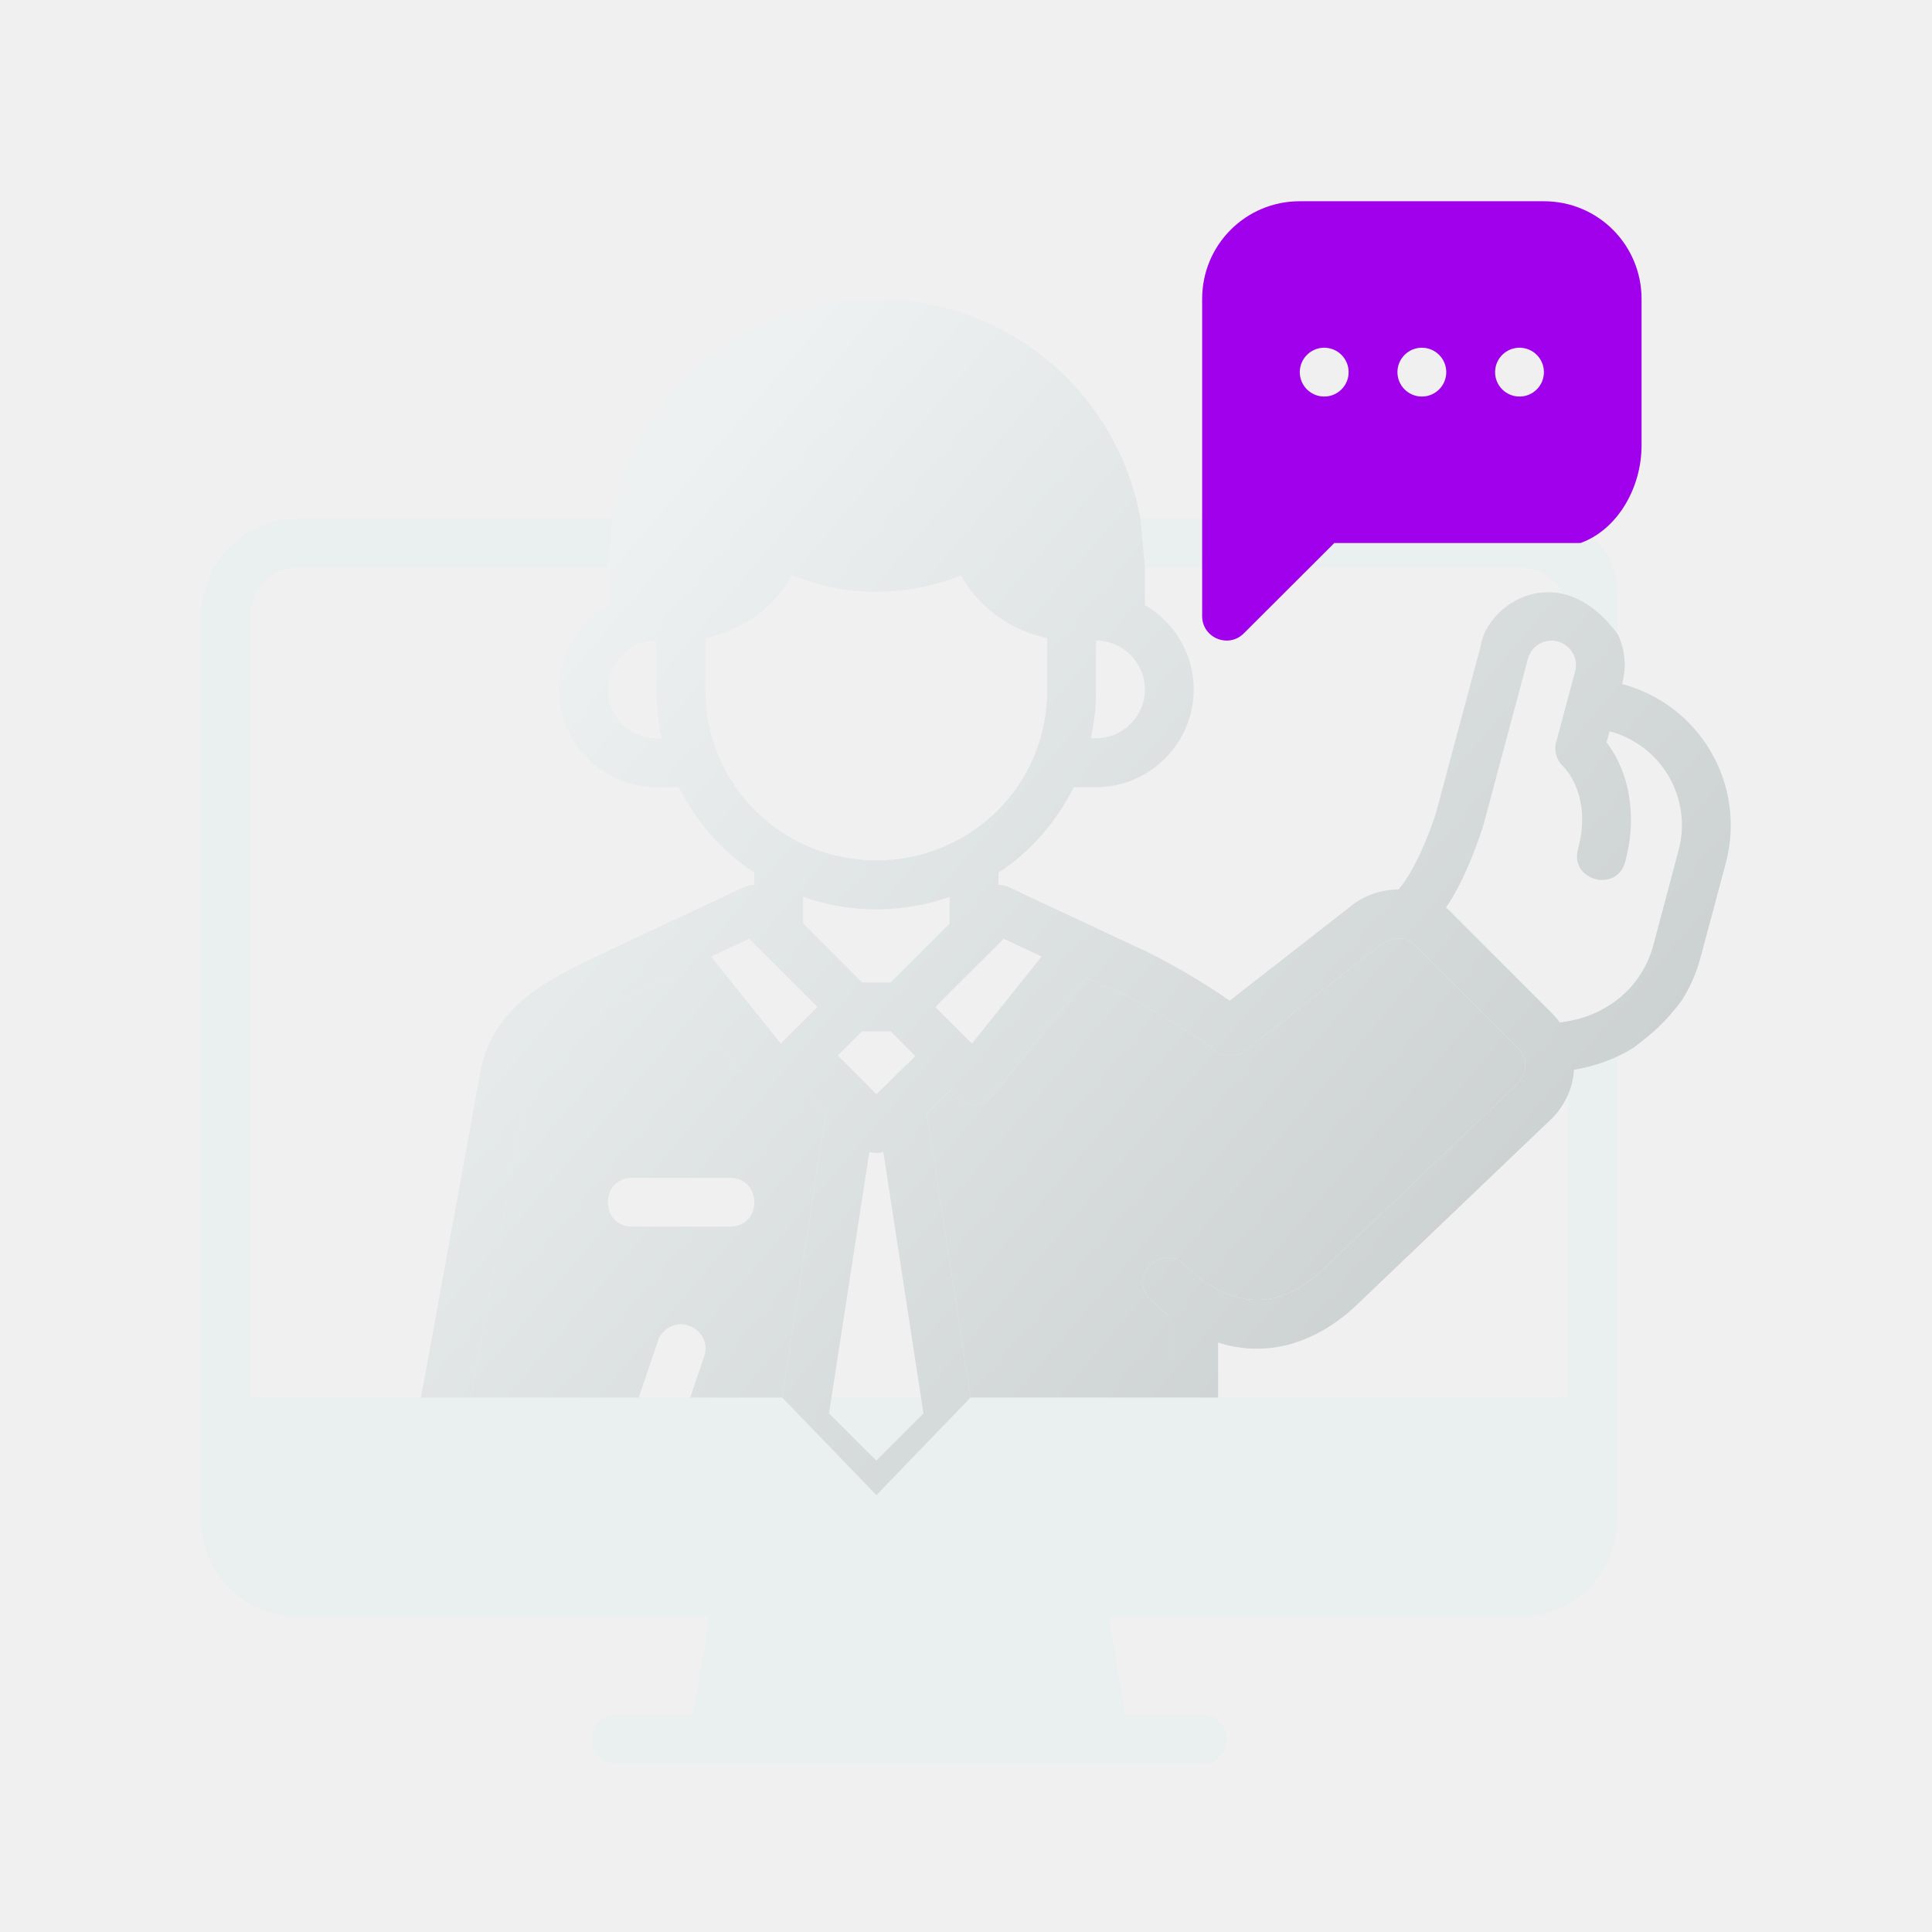
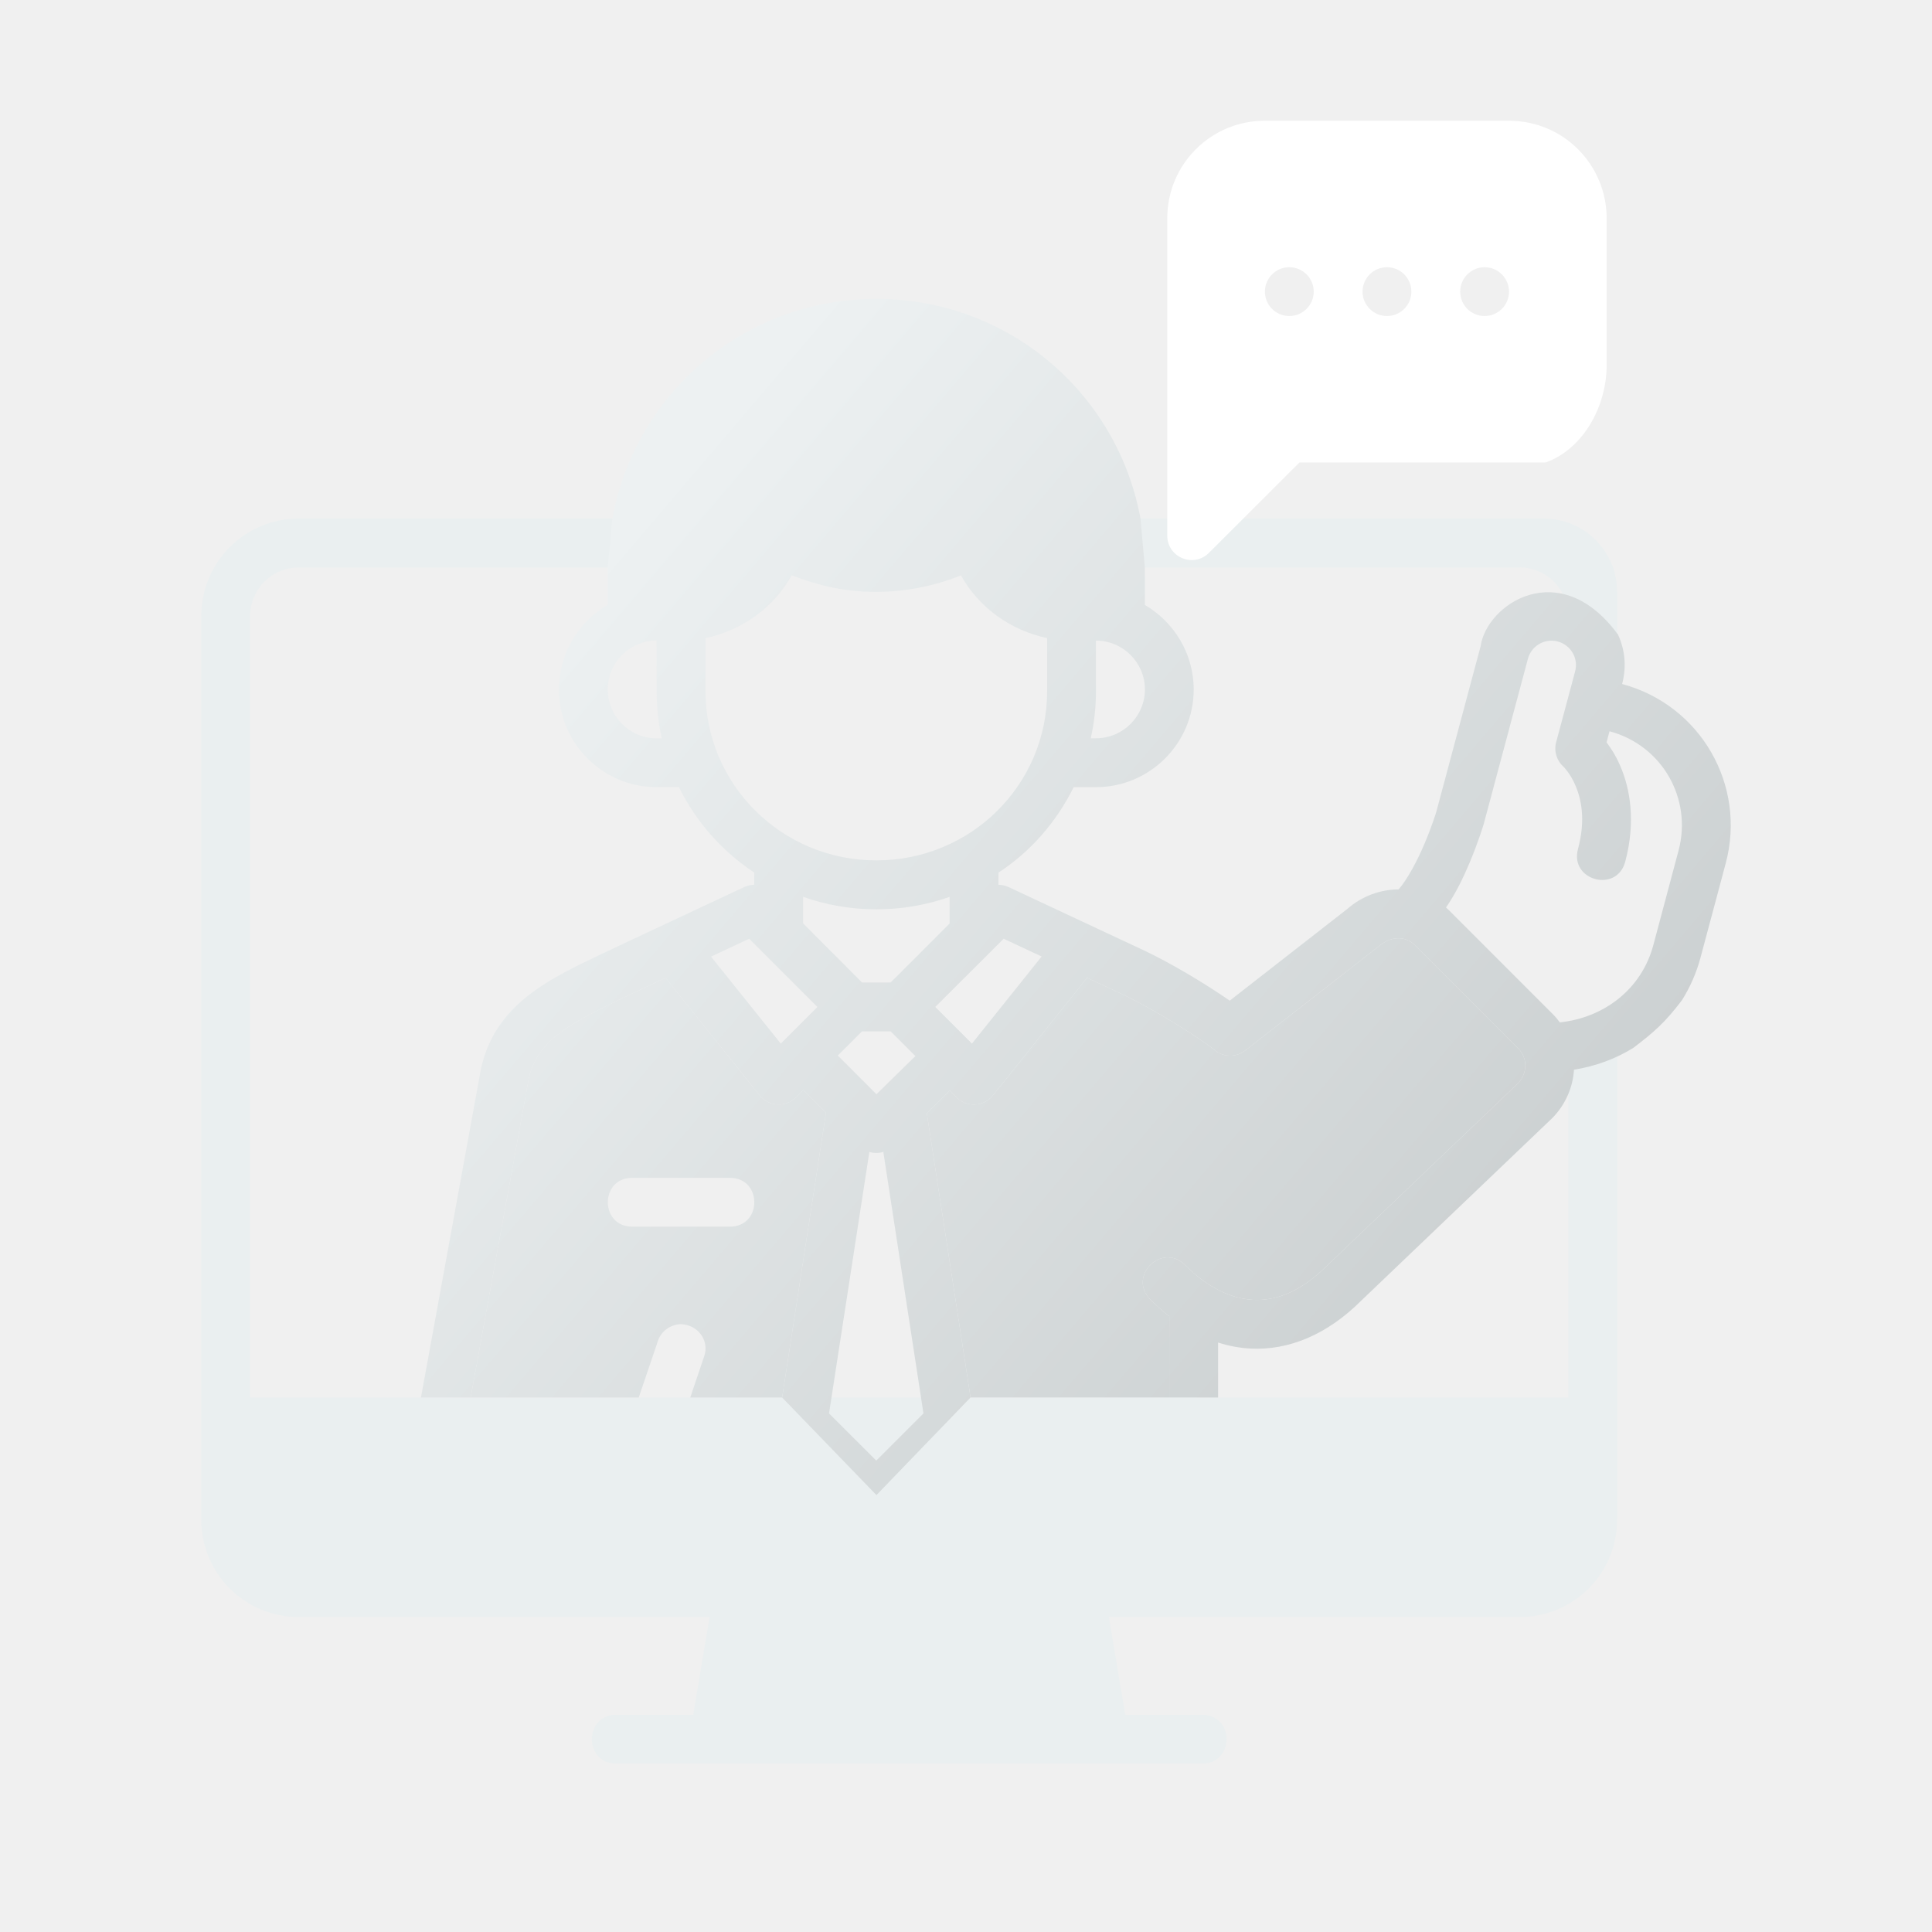
<svg xmlns="http://www.w3.org/2000/svg" width="48" height="48" viewBox="0 0 48 48" fill="none">
  <path fill-rule="evenodd" clip-rule="evenodd" d="M7.427 12.883H13.604L26.725 12.884H29.26H38.358C39.363 12.884 40.177 13.699 40.177 14.704V16.22L38.964 15.31V15.31C38.964 14.641 38.421 14.098 37.751 14.098H29.26H26.833H13.489H7.427C6.745 14.098 6.214 14.646 6.214 15.312V34.72H8.849L10.083 34.721H14.259H15.539H17.822L22.502 34.72H27.439L28.653 34.721H38.964V26.037L40.177 25.621V37.75C40.177 39.107 39.084 40.176 37.75 40.176H27.55L27.956 42.603H29.867C30.676 42.603 30.676 43.816 29.867 43.816H15.311C14.502 43.816 14.502 42.603 15.311 42.603H17.223L17.629 40.176H7.427C6.094 40.176 5 39.105 5 37.75V15.31C5 13.977 6.072 12.883 7.427 12.883Z" fill="#EAEFF0" />
-   <path fill-rule="evenodd" clip-rule="evenodd" d="M21.773 7.426C18.484 7.426 15.782 9.779 15.214 12.883L15.099 14.098V15.027C14.377 15.447 13.886 16.231 13.886 17.13C13.886 18.475 14.981 19.557 16.313 19.557H16.868C17.292 20.415 17.925 21.136 18.74 21.68V21.981C18.718 21.982 18.692 21.983 18.671 21.988C18.607 21.995 18.545 22.014 18.485 22.041L16.018 23.196L15.097 23.63C14.4 23.964 13.71 24.274 13.121 24.736C12.531 25.199 12.062 25.818 11.916 26.737L10.459 34.72L11.693 34.721L13.111 26.939C13.198 26.387 13.448 26.024 13.873 25.691C14.28 25.371 14.865 25.089 15.538 24.764L15.617 24.726L16.537 24.294L18.873 27.213C19.098 27.495 19.517 27.52 19.773 27.267L19.957 27.083L20.521 27.647L19.432 34.721L21.775 37.145L24.113 34.72L23.026 27.656L23.597 27.096L23.767 27.265C24.023 27.522 24.447 27.497 24.672 27.212L27.009 24.292L27.93 24.723C28.59 25.041 29.727 25.725 30.182 26.093C30.401 26.27 30.712 26.274 30.934 26.102L34.248 23.516C34.402 23.381 34.57 23.315 34.729 23.311C34.887 23.307 35.035 23.365 35.148 23.478L37.727 26.057C37.942 26.272 37.968 26.651 37.707 26.922L32.972 31.442C32.306 32.108 31.687 32.322 31.136 32.294C30.568 32.265 29.985 31.972 29.44 31.426C28.872 30.863 28.008 31.699 28.579 32.285C28.729 32.434 28.888 32.577 29.051 32.703C29.049 33.324 29.05 33.941 29.05 34.56L29.05 34.72L30.263 34.721V33.355C30.525 33.439 30.796 33.491 31.074 33.505C32.012 33.552 32.967 33.167 33.827 32.307L38.577 27.768C38.904 27.428 39.079 27.004 39.105 26.577C39.638 26.49 40.129 26.312 40.575 26.037C41.094 25.645 41.375 25.395 41.788 24.849C41.985 24.537 42.148 24.171 42.248 23.795L42.875 21.449C43.394 19.512 42.255 17.518 40.301 16.994C40.416 16.566 40.372 16.142 40.199 15.767C38.754 13.794 36.936 15.007 36.786 16.053L35.689 20.154C35.685 20.17 35.581 20.515 35.394 20.956C35.219 21.374 34.966 21.848 34.748 22.097C34.296 22.098 33.835 22.264 33.474 22.582L30.552 24.861C29.919 24.421 29.101 23.938 28.455 23.628L25.061 22.04C24.981 22.003 24.894 21.983 24.805 21.983L24.807 21.679C25.608 21.159 26.25 20.416 26.675 19.557H27.228C28.56 19.557 29.657 18.475 29.657 17.13C29.657 16.233 29.163 15.449 28.443 15.029V14.098L28.335 12.885C27.768 9.779 25.062 7.426 21.773 7.426ZM21.773 14.705C20.95 14.705 20.31 14.537 19.667 14.293C19.251 15.075 18.423 15.672 17.527 15.854V17.168C17.527 19.478 19.408 21.376 21.773 21.376C24.115 21.376 26.016 19.506 26.016 17.168V15.854C25.108 15.66 24.32 15.098 23.874 14.294C23.194 14.575 22.437 14.705 21.773 14.705ZM16.314 17.168L16.312 15.916C15.635 15.916 15.1 16.466 15.1 17.129C15.1 17.792 15.636 18.343 16.313 18.343H16.441C16.357 17.964 16.314 17.572 16.314 17.168ZM28.445 17.129C28.445 16.466 27.906 15.917 27.229 15.916V17.168C27.229 17.572 27.184 17.963 27.1 18.342H27.228C27.905 18.342 28.445 17.792 28.445 17.129ZM38.703 15.938C38.624 15.915 38.544 15.913 38.466 15.923C38.233 15.954 38.027 16.119 37.96 16.37L36.861 20.478C36.861 20.478 36.731 20.913 36.514 21.429C36.364 21.786 36.178 22.179 35.926 22.546C35.953 22.57 35.978 22.594 36.003 22.619L38.577 25.194C38.641 25.257 38.702 25.331 38.754 25.401C39.852 25.284 40.782 24.578 41.076 23.483L41.702 21.136C42.049 19.844 41.297 18.518 39.988 18.168L39.915 18.443C39.924 18.456 39.934 18.47 39.945 18.486C40.016 18.584 40.13 18.743 40.252 19.023C40.495 19.576 40.648 20.401 40.378 21.41C40.169 22.192 38.995 21.878 39.204 21.096C39.405 20.348 39.279 19.828 39.132 19.492C39.003 19.203 38.846 19.05 38.846 19.05C38.674 18.898 38.602 18.66 38.663 18.437L39.133 16.682C39.223 16.348 39.019 16.023 38.703 15.938ZM21.773 22.592C21.133 22.592 20.524 22.483 19.953 22.282V22.941L21.416 24.409H22.128C22.345 24.192 22.562 23.976 22.78 23.759L22.881 23.657C23.119 23.42 23.356 23.183 23.592 22.946V22.283C23.023 22.483 22.413 22.592 21.773 22.592ZM20.309 25.017L18.614 23.323L17.665 23.767L19.398 25.928L20.309 25.017ZM25.879 23.764L24.936 23.323L23.237 25.017L24.148 25.928L25.879 23.764ZM22.128 25.624H21.416L20.815 26.225L21.775 27.186L22.742 26.238L22.128 25.624ZM21.946 28.619C21.833 28.653 21.712 28.653 21.599 28.619L20.597 35.116L21.771 36.288L22.943 35.116L21.946 28.619Z" fill="url(#paint0_linear_1028_453)" />
-   <path fill-rule="evenodd" clip-rule="evenodd" d="M18.873 27.213L16.537 24.294L15.617 24.726L15.538 24.764C14.865 25.089 14.28 25.371 13.873 25.691C13.448 26.024 13.198 26.387 13.111 26.939L11.693 34.721H15.869L16.344 33.322C16.418 33.089 16.625 32.921 16.896 32.898C17.34 32.901 17.633 33.309 17.494 33.701L17.149 34.721H19.432L20.521 27.647L19.957 27.083L19.773 27.267C19.517 27.52 19.098 27.495 18.873 27.213ZM15.708 30.476C14.899 30.476 14.899 29.263 15.708 29.263H18.134C18.943 29.263 18.943 30.476 18.134 30.476H15.708Z" fill="url(#paint1_linear_1028_453)" />
-   <path d="M35.148 23.478C35.035 23.365 34.887 23.307 34.729 23.311C34.57 23.315 34.402 23.381 34.248 23.516L30.934 26.102C30.712 26.274 30.401 26.27 30.182 26.093C29.727 25.725 28.59 25.041 27.93 24.723L27.009 24.292L24.672 27.212C24.447 27.497 24.023 27.522 23.767 27.265L23.597 27.096L23.026 27.656L24.113 34.72H29.05L29.05 34.56C29.05 33.941 29.049 33.324 29.051 32.703C28.888 32.577 28.729 32.434 28.579 32.285C28.008 31.699 28.872 30.863 29.44 31.426C29.985 31.972 30.568 32.265 31.136 32.294C31.687 32.322 32.306 32.108 32.972 31.442L37.707 26.922C37.968 26.651 37.942 26.272 37.727 26.057L35.148 23.478Z" fill="url(#paint2_linear_1028_453)" />
-   <path fill-rule="evenodd" clip-rule="evenodd" d="M39.268 13.491C40.194 13.156 40.784 12.112 40.784 11.067V7.427C40.784 6.094 39.712 5 38.357 5H32.288C30.955 5 29.867 6.077 29.867 7.427V10.459V11.672V15.312C29.872 15.849 30.52 16.116 30.901 15.737L33.151 13.491H35.83H39.257C39.239 13.44 39.291 13.54 39.268 13.491ZM33.506 9.246C33.506 8.911 33.235 8.639 32.9 8.639C32.565 8.639 32.293 8.911 32.293 9.246C32.293 9.581 32.565 9.852 32.9 9.852C33.235 9.852 33.506 9.581 33.506 9.246ZM35.932 9.246C35.932 8.911 35.661 8.639 35.326 8.639C34.991 8.639 34.719 8.911 34.719 9.246C34.719 9.581 34.991 9.852 35.326 9.852C35.661 9.852 35.932 9.581 35.932 9.246ZM38.358 9.246C38.358 8.911 38.087 8.639 37.752 8.639C37.417 8.639 37.145 8.911 37.145 9.246C37.145 9.581 37.417 9.852 37.752 9.852C38.087 9.852 38.358 9.581 38.358 9.246Z" fill="#A000EB" />
+   <path fill-rule="evenodd" clip-rule="evenodd" d="M21.773 7.426C18.484 7.426 15.782 9.779 15.214 12.883L15.099 14.098V15.027C14.377 15.447 13.886 16.231 13.886 17.13C13.886 18.475 14.981 19.557 16.313 19.557H16.868C17.292 20.415 17.925 21.136 18.74 21.68V21.981C18.718 21.982 18.692 21.983 18.671 21.988C18.607 21.995 18.545 22.014 18.485 22.041L16.018 23.196L15.097 23.63C14.4 23.964 13.71 24.274 13.121 24.736C12.531 25.199 12.062 25.818 11.916 26.737L10.459 34.72L11.693 34.721L13.111 26.939C13.198 26.387 13.448 26.024 13.873 25.691C14.28 25.371 14.865 25.089 15.538 24.764L15.617 24.726L16.537 24.294L18.873 27.213C19.098 27.495 19.517 27.52 19.773 27.267L19.957 27.083L20.521 27.647L19.432 34.721L21.775 37.145L24.113 34.72L23.026 27.656L23.597 27.096L23.767 27.265C24.023 27.522 24.447 27.497 24.672 27.212L27.009 24.292L27.93 24.723C28.59 25.041 29.727 25.725 30.182 26.093C30.401 26.27 30.712 26.274 30.934 26.102L34.248 23.516C34.402 23.381 34.57 23.315 34.729 23.311C34.887 23.307 35.035 23.365 35.148 23.478L37.727 26.057C37.942 26.272 37.968 26.651 37.707 26.922L32.972 31.442C32.306 32.108 31.687 32.322 31.136 32.294C30.568 32.265 29.985 31.972 29.44 31.426C28.872 30.863 28.008 31.699 28.579 32.285C28.729 32.434 28.888 32.577 29.051 32.703C29.049 33.324 29.05 33.941 29.05 34.56L29.05 34.72L30.263 34.721V33.355C30.525 33.439 30.796 33.491 31.074 33.505C32.012 33.552 32.967 33.167 33.827 32.307L38.577 27.768C38.904 27.428 39.079 27.004 39.105 26.577C39.638 26.49 40.129 26.312 40.575 26.037C41.094 25.645 41.375 25.395 41.788 24.849C41.985 24.537 42.148 24.171 42.248 23.795L42.875 21.449C43.394 19.512 42.255 17.518 40.301 16.994C40.416 16.566 40.372 16.142 40.199 15.767C38.754 13.794 36.936 15.007 36.786 16.053L35.689 20.154C35.685 20.17 35.581 20.515 35.394 20.956C35.219 21.374 34.966 21.848 34.748 22.097C34.296 22.098 33.835 22.264 33.474 22.582L30.552 24.861C29.919 24.421 29.101 23.938 28.455 23.628L25.061 22.04C24.981 22.003 24.894 21.983 24.805 21.983L24.807 21.679C25.608 21.159 26.25 20.416 26.675 19.557H27.228C28.56 19.557 29.657 18.475 29.657 17.13C29.657 16.233 29.163 15.449 28.443 15.029V14.098L28.335 12.885C27.768 9.779 25.062 7.426 21.773 7.426ZM21.773 14.705C20.95 14.705 20.31 14.537 19.667 14.293C19.251 15.075 18.423 15.672 17.527 15.854V17.168C17.527 19.478 19.408 21.376 21.773 21.376C24.115 21.376 26.016 19.506 26.016 17.168V15.854C25.108 15.66 24.32 15.098 23.874 14.294C23.194 14.575 22.437 14.705 21.773 14.705ZM16.314 17.168L16.312 15.916C15.635 15.916 15.1 16.466 15.1 17.129C15.1 17.792 15.636 18.343 16.313 18.343H16.441C16.357 17.964 16.314 17.572 16.314 17.168ZM28.445 17.129C28.445 16.466 27.906 15.917 27.229 15.916V17.168C27.229 17.572 27.184 17.963 27.1 18.342H27.228C27.905 18.342 28.445 17.792 28.445 17.129ZM38.703 15.938C38.624 15.915 38.544 15.913 38.466 15.923C38.233 15.954 38.027 16.119 37.96 16.37L36.861 20.478C36.861 20.478 36.731 20.913 36.514 21.429C36.364 21.786 36.178 22.179 35.926 22.546C35.953 22.57 35.978 22.594 36.003 22.619L38.577 25.194C38.641 25.257 38.702 25.331 38.754 25.401C39.852 25.284 40.782 24.578 41.076 23.483L41.702 21.136C42.049 19.844 41.297 18.518 39.988 18.168L39.915 18.443C39.924 18.456 39.934 18.47 39.945 18.486C40.016 18.584 40.13 18.743 40.252 19.023C40.495 19.576 40.648 20.401 40.378 21.41C40.169 22.192 38.995 21.878 39.204 21.096C39.405 20.348 39.279 19.828 39.132 19.492C39.003 19.203 38.846 19.05 38.846 19.05C38.674 18.898 38.602 18.66 38.663 18.437L39.133 16.682C39.223 16.348 39.019 16.023 38.703 15.938ZM21.773 22.592C21.133 22.592 20.524 22.483 19.953 22.282V22.941L21.416 24.409H22.128C22.345 24.192 22.562 23.976 22.78 23.759L22.881 23.657C23.119 23.42 23.356 23.183 23.592 22.946V22.283C23.023 22.483 22.413 22.592 21.773 22.592ZM20.309 25.017L18.614 23.323L17.665 23.767L19.398 25.928L20.309 25.017ZM25.879 23.764L24.936 23.323L23.237 25.017L24.148 25.928L25.879 23.764ZM22.128 25.624H21.416L20.815 26.225L21.775 27.186L22.742 26.238L22.128 25.624ZM21.946 28.619C21.833 28.653 21.712 28.653 21.599 28.619L20.597 35.116L21.771 36.288L22.943 35.116L21.946 28.619Z" fill="url(#paint0_linear_1029_592)" />
+   <path fill-rule="evenodd" clip-rule="evenodd" d="M18.873 27.213L16.537 24.294L15.617 24.726L15.538 24.764C14.865 25.089 14.28 25.371 13.873 25.691C13.448 26.024 13.198 26.387 13.111 26.939L11.693 34.721H15.869L16.344 33.322C16.418 33.089 16.625 32.921 16.896 32.898C17.34 32.901 17.633 33.309 17.494 33.701L17.149 34.721H19.432L20.521 27.647L19.957 27.083L19.773 27.267C19.517 27.52 19.098 27.495 18.873 27.213ZM15.708 30.476C14.899 30.476 14.899 29.263 15.708 29.263H18.134C18.943 29.263 18.943 30.476 18.134 30.476H15.708Z" fill="url(#paint1_linear_1029_592)" />
+   <path d="M35.148 23.478C35.035 23.365 34.887 23.307 34.729 23.311C34.57 23.315 34.402 23.381 34.248 23.516L30.934 26.102C30.712 26.274 30.401 26.27 30.182 26.093C29.727 25.725 28.59 25.041 27.93 24.723L27.009 24.292L24.672 27.212C24.447 27.497 24.023 27.522 23.767 27.265L23.597 27.096L23.026 27.656L24.113 34.72H29.05L29.05 34.56C29.05 33.941 29.049 33.324 29.051 32.703C28.888 32.577 28.729 32.434 28.579 32.285C28.008 31.699 28.872 30.863 29.44 31.426C29.985 31.972 30.568 32.265 31.136 32.294C31.687 32.322 32.306 32.108 32.972 31.442L37.707 26.922C37.968 26.651 37.942 26.272 37.727 26.057L35.148 23.478Z" fill="url(#paint2_linear_1029_592)" />
+   <path fill-rule="evenodd" clip-rule="evenodd" d="M38.401 11.491C39.326 11.156 39.917 10.112 39.917 9.067V5.427C39.917 4.094 38.845 3 37.49 3H31.421C30.088 3 29 4.077 29 5.427V8.459V9.672V13.312C29.005 13.849 29.653 14.116 30.034 13.737L32.284 11.491H34.963H38.39C38.372 11.44 38.424 11.54 38.401 11.491ZM32.639 7.246C32.639 6.911 32.367 6.639 32.032 6.639C31.698 6.639 31.426 6.911 31.426 7.246C31.426 7.58 31.698 7.852 32.032 7.852C32.367 7.852 32.639 7.58 32.639 7.246ZM35.065 7.246C35.065 6.911 34.794 6.639 34.459 6.639C34.124 6.639 33.852 6.911 33.852 7.246C33.852 7.58 34.124 7.852 34.459 7.852C34.794 7.852 35.065 7.58 35.065 7.246ZM37.491 7.246C37.491 6.911 37.219 6.639 36.885 6.639C36.55 6.639 36.278 6.911 36.278 7.246C36.278 7.58 36.55 7.852 36.885 7.852C37.219 7.852 37.491 7.58 37.491 7.246Z" fill="white" />
  <defs>
-     <linearGradient id="paint0_linear_1028_453" x1="15.899" y1="12.68" x2="41.091" y2="34.135" gradientUnits="userSpaceOnUse">
+     <linearGradient id="paint0_linear_1029_592" x1="15.899" y1="12.68" x2="41.091" y2="34.135" gradientUnits="userSpaceOnUse">
      <stop stop-color="#EDF1F2" />
      <stop offset="1" stop-color="#C6CBCC" />
    </linearGradient>
-     <linearGradient id="paint1_linear_1028_453" x1="15.899" y1="12.68" x2="41.091" y2="34.135" gradientUnits="userSpaceOnUse">
+     <linearGradient id="paint1_linear_1029_592" x1="15.899" y1="12.68" x2="41.091" y2="34.135" gradientUnits="userSpaceOnUse">
      <stop stop-color="#EDF1F2" />
      <stop offset="1" stop-color="#C6CBCC" />
    </linearGradient>
-     <linearGradient id="paint2_linear_1028_453" x1="15.899" y1="12.68" x2="41.091" y2="34.135" gradientUnits="userSpaceOnUse">
+     <linearGradient id="paint2_linear_1029_592" x1="15.899" y1="12.68" x2="41.091" y2="34.135" gradientUnits="userSpaceOnUse">
      <stop stop-color="#EDF1F2" />
      <stop offset="1" stop-color="#C6CBCC" />
    </linearGradient>
  </defs>
</svg>
